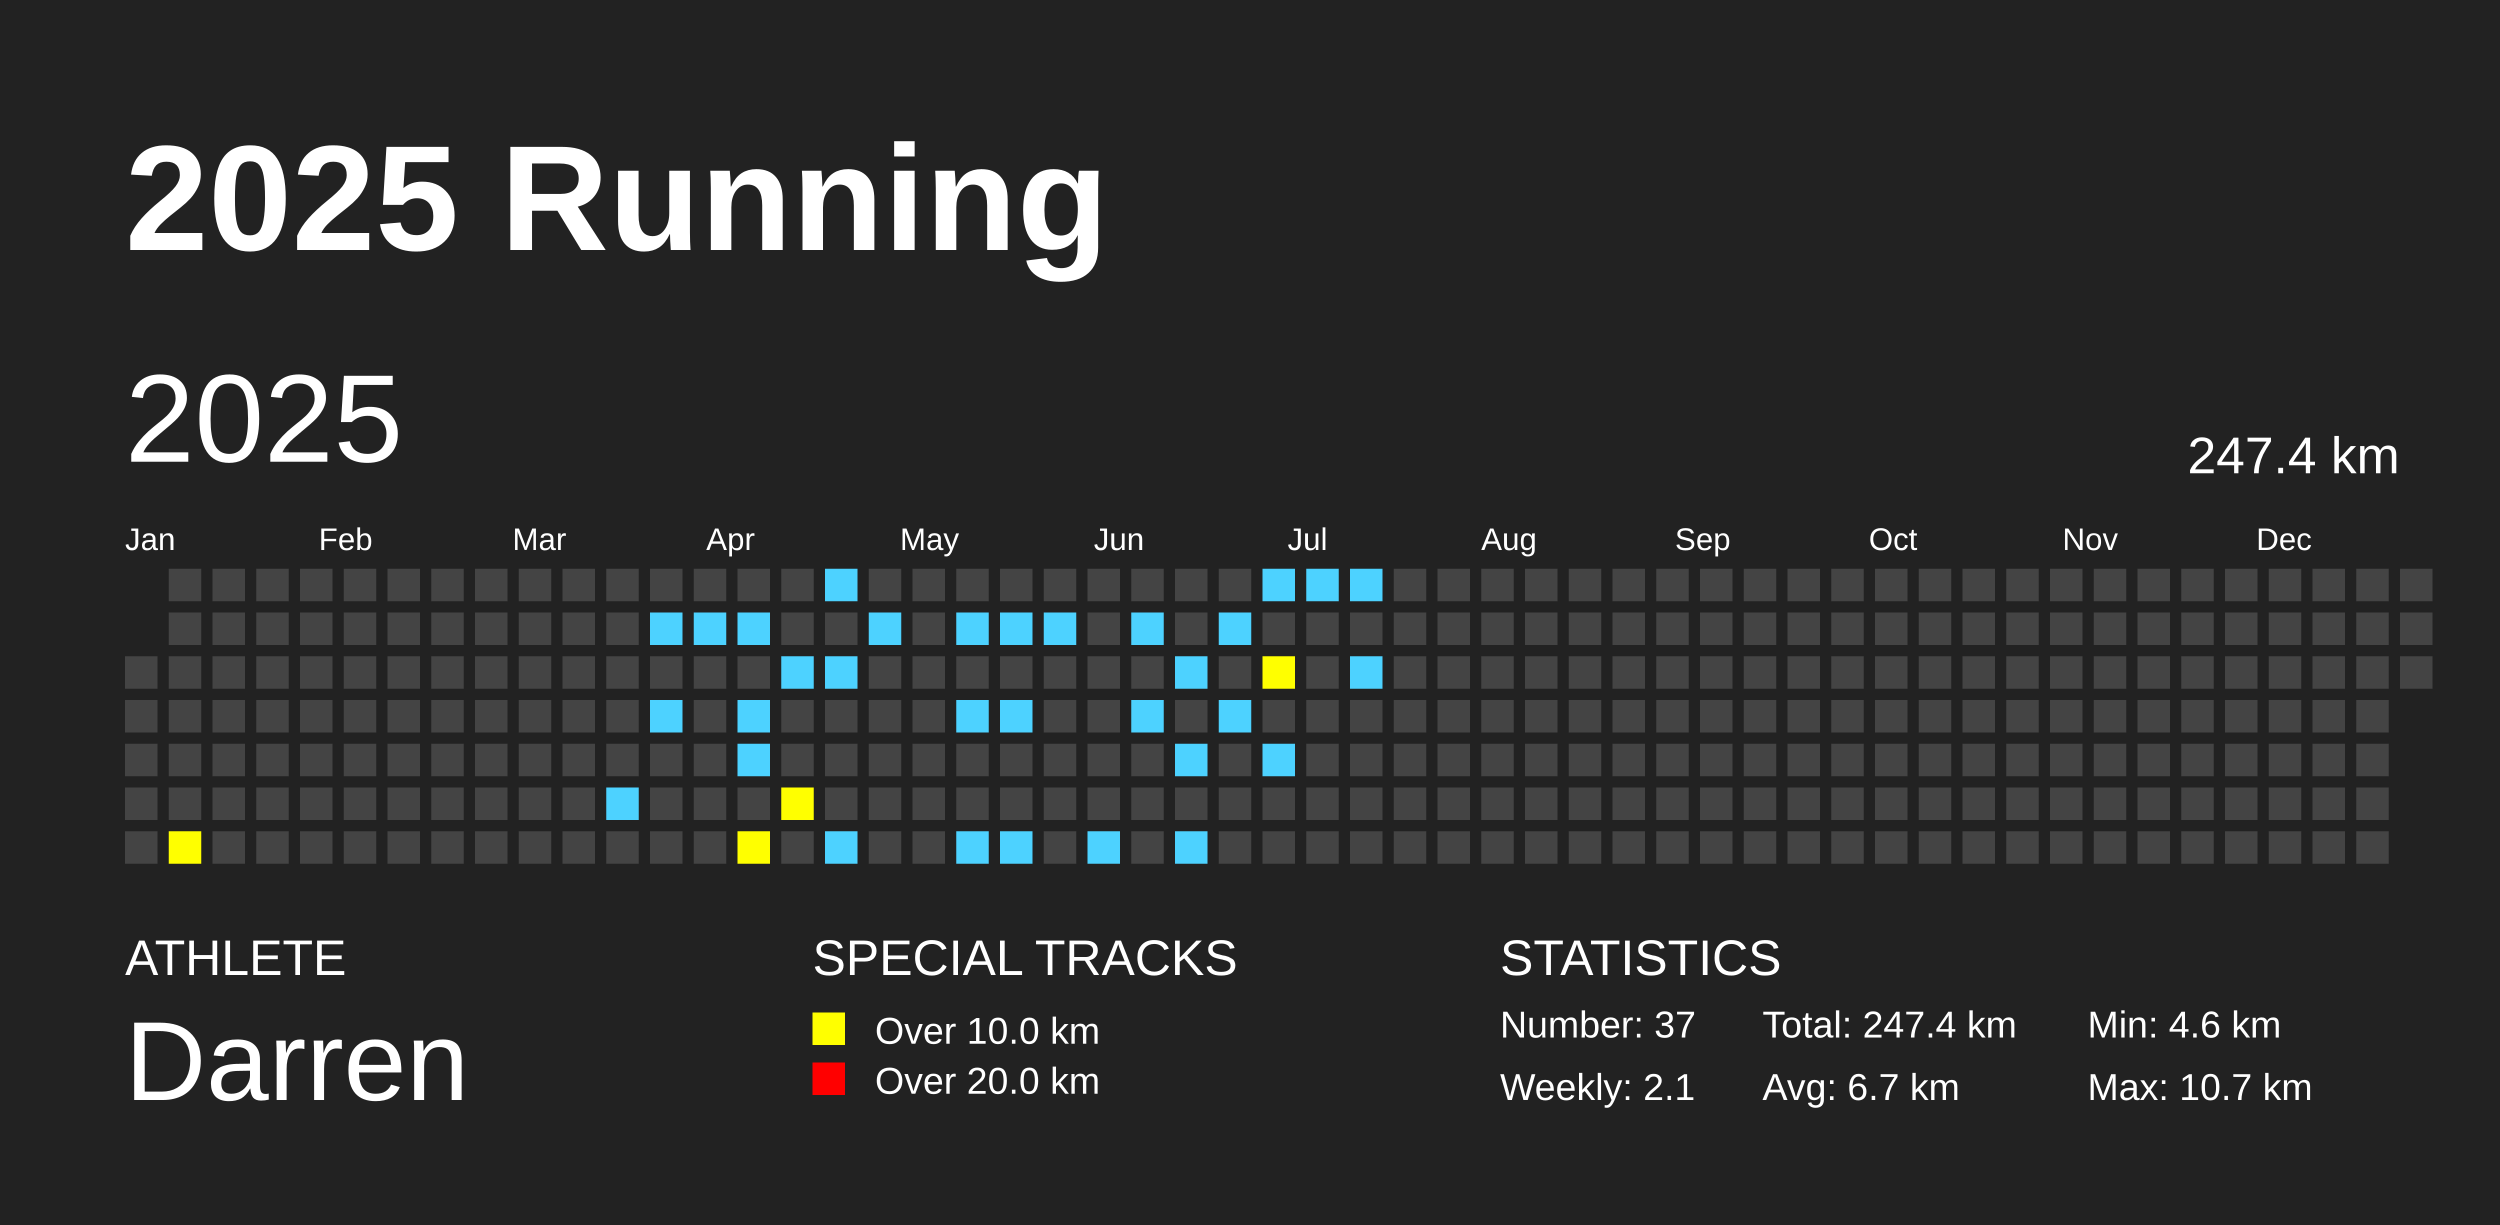
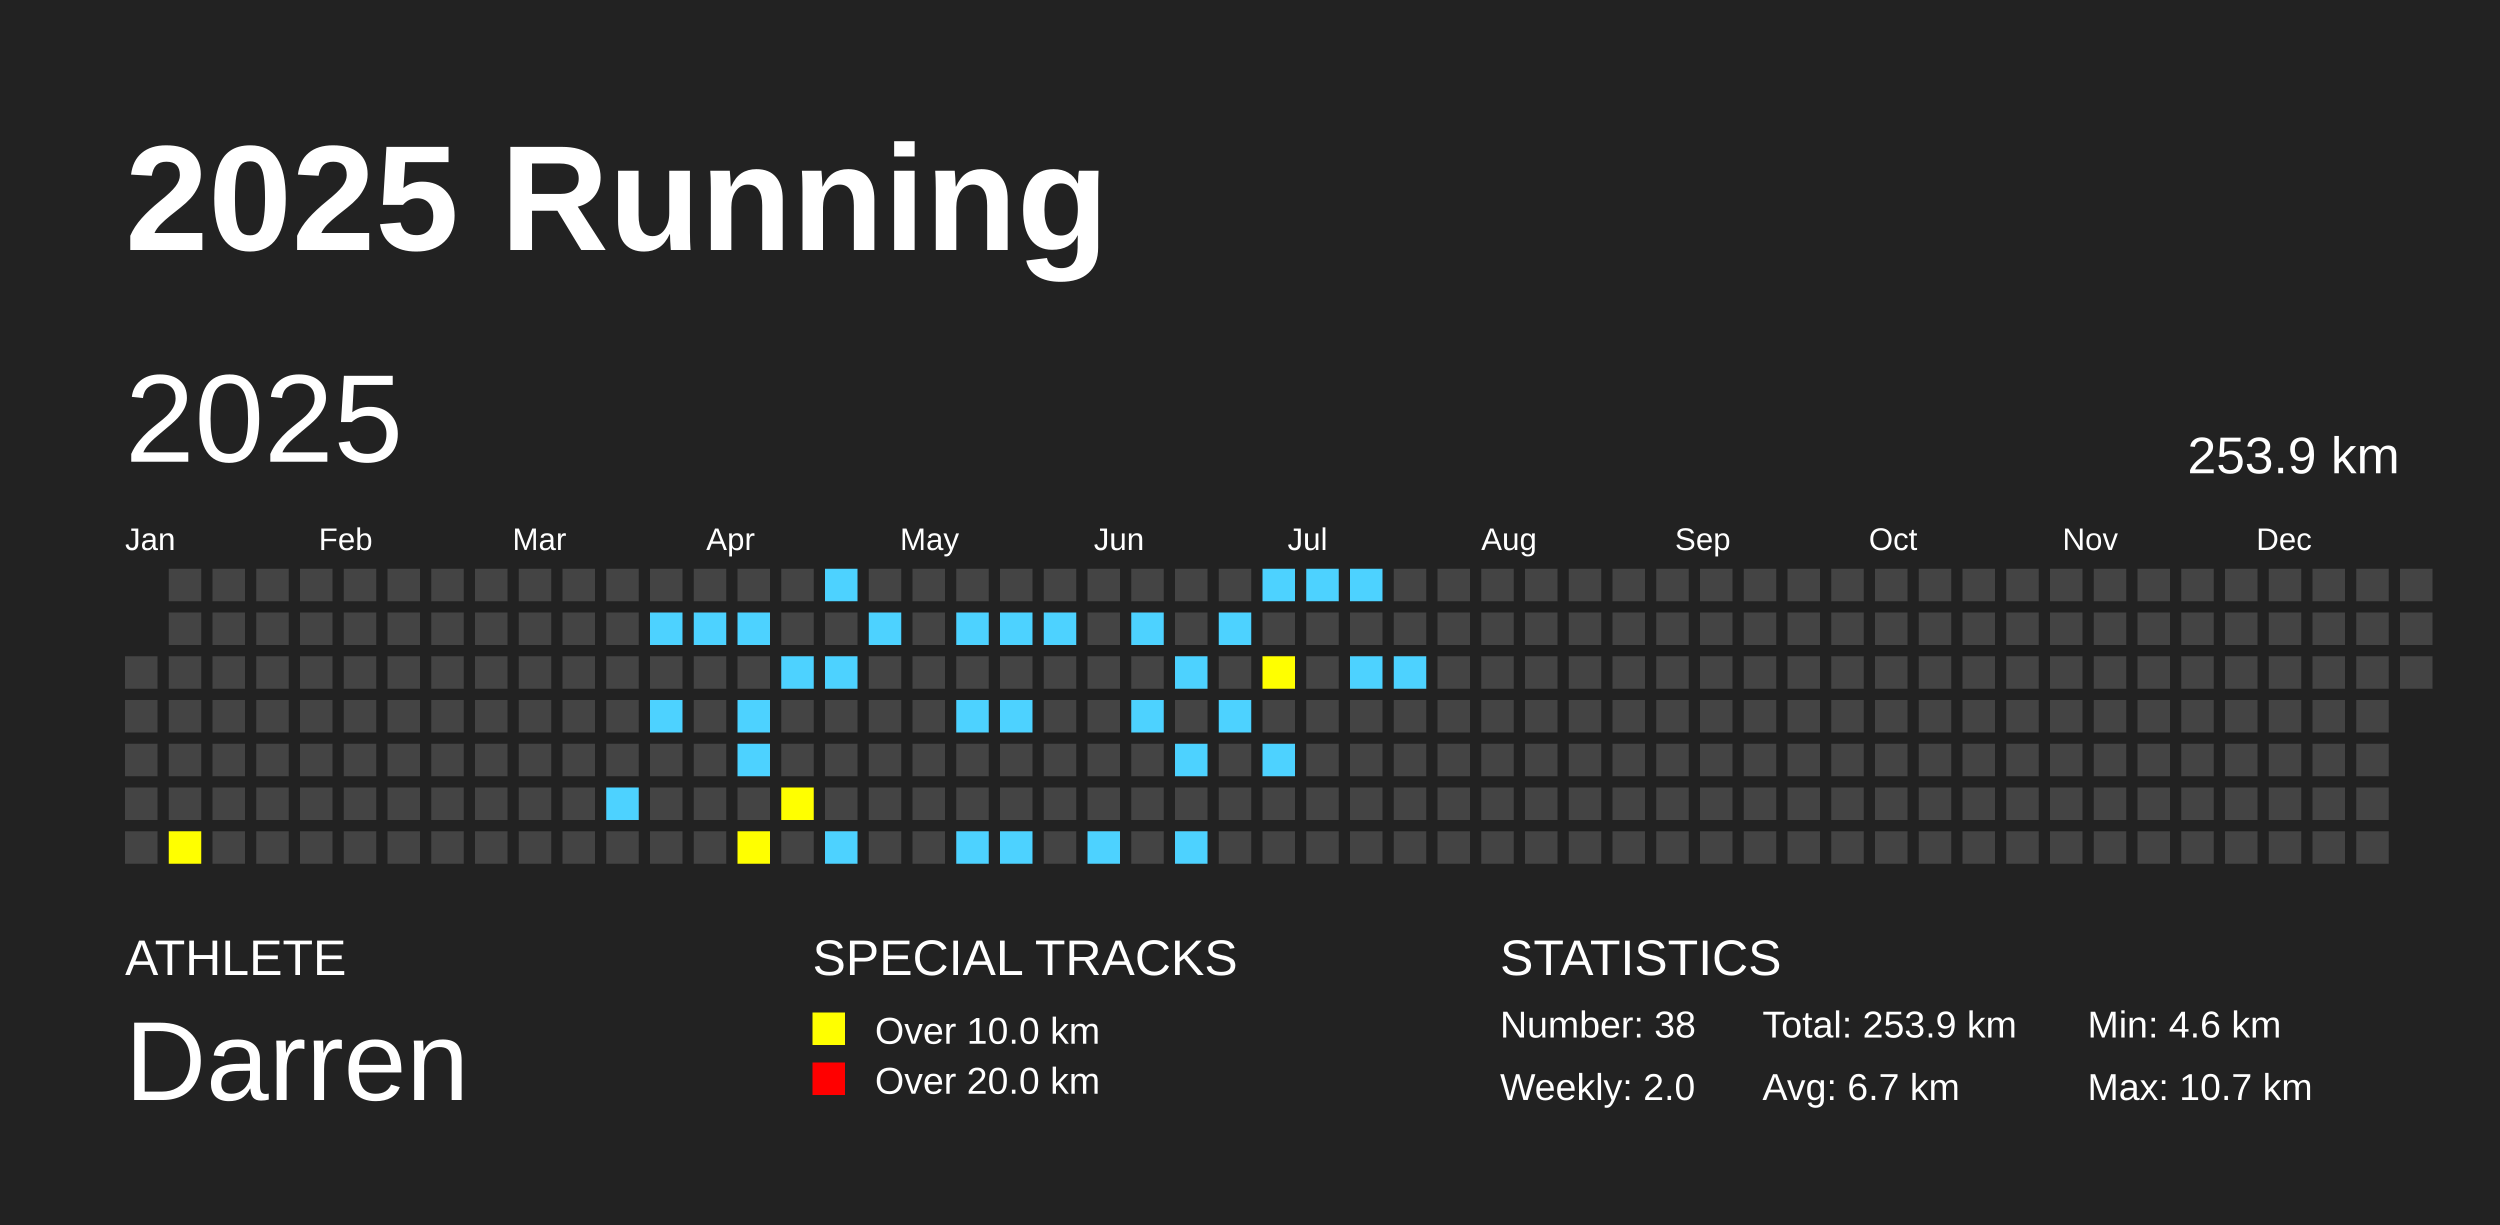
<svg xmlns="http://www.w3.org/2000/svg" baseProfile="full" height="98mm" version="1.1" viewBox="0,0,200,98" width="200mm">
  <defs />
  <rect fill="#222222" height="98" width="200" x="0" y="0" />
  <text fill="#FFFFFF" style="font-size:12px; font-family:Arial; font-weight:bold;" x="10" y="20">2025 Running</text>
  <text fill="#FFFFFF" style="font-size:4px; font-family:Arial" x="10" y="78">ATHLETE</text>
  <text fill="#FFFFFF" style="font-size:9px; font-family:Arial" x="10" y="88">Darren</text>
  <text fill="#FFFFFF" style="font-size:4px; font-family:Arial" x="65" y="78">SPECIAL TRACKS</text>
  <rect fill="yellow" height="2.6" width="2.6" x="65" y="81" />
  <text fill="#FFFFFF" style="font-size:3px; font-family:Arial" x="70" y="83.5">Over 10.0 km</text>
  <rect fill="red" height="2.6" width="2.6" x="65" y="85" />
  <text fill="#FFFFFF" style="font-size:3px; font-family:Arial" x="70" y="87.5">Over 20.0 km</text>
  <text fill="#FFFFFF" style="font-size:4px; font-family:Arial" x="120" y="78">STATISTICS</text>
-   <text fill="#FFFFFF" style="font-size:3px; font-family:Arial" x="120" y="83">Number: 37</text>
-   <text fill="#FFFFFF" style="font-size:3px; font-family:Arial" x="120" y="88">Weekly: 2.1</text>
-   <text fill="#FFFFFF" style="font-size:3px; font-family:Arial" x="141" y="83">Total: 247.4 km</text>
+   <text fill="#FFFFFF" style="font-size:3px; font-family:Arial" x="120" y="83">Number: 38</text>
+   <text fill="#FFFFFF" style="font-size:3px; font-family:Arial" x="120" y="88">Weekly: 2.0</text>
+   <text fill="#FFFFFF" style="font-size:3px; font-family:Arial" x="141" y="83">Total: 253.9 km</text>
  <text fill="#FFFFFF" style="font-size:3px; font-family:Arial" x="141" y="88">Avg: 6.7 km</text>
  <text fill="#FFFFFF" style="font-size:3px; font-family:Arial" x="167" y="83">Min: 4.6 km</text>
  <text fill="#FFFFFF" style="font-size:3px; font-family:Arial" x="167" y="88">Max: 10.7 km</text>
  <text dominant-baseline="hanging" fill="#FFFFFF" style="font-size:10.0px; font-family:Arial;" x="10" y="30">2025</text>
-   <text dominant-baseline="hanging" fill="#FFFFFF" style="font-size:4.125px; font-family:Arial;" x="175" y="35">247.4 km</text>
+   <text dominant-baseline="hanging" fill="#FFFFFF" style="font-size:4.125px; font-family:Arial;" x="175" y="35">253.9 km</text>
  <text fill="#FFFFFF" style="font-size:2.5px; font-family:Arial" x="10.0" y="44">Jan</text>
  <text fill="#FFFFFF" style="font-size:2.5px; font-family:Arial" x="25.5" y="44">Feb</text>
  <text fill="#FFFFFF" style="font-size:2.5px; font-family:Arial" x="41.0" y="44">Mar</text>
  <text fill="#FFFFFF" style="font-size:2.5px; font-family:Arial" x="56.5" y="44">Apr</text>
  <text fill="#FFFFFF" style="font-size:2.5px; font-family:Arial" x="72.0" y="44">May</text>
  <text fill="#FFFFFF" style="font-size:2.5px; font-family:Arial" x="87.5" y="44">Jun</text>
  <text fill="#FFFFFF" style="font-size:2.5px; font-family:Arial" x="103.0" y="44">Jul</text>
  <text fill="#FFFFFF" style="font-size:2.5px; font-family:Arial" x="118.5" y="44">Aug</text>
  <text fill="#FFFFFF" style="font-size:2.5px; font-family:Arial" x="134.0" y="44">Sep</text>
  <text fill="#FFFFFF" style="font-size:2.5px; font-family:Arial" x="149.5" y="44">Oct</text>
  <text fill="#FFFFFF" style="font-size:2.5px; font-family:Arial" x="165.0" y="44">Nov</text>
  <text fill="#FFFFFF" style="font-size:2.5px; font-family:Arial" x="180.5" y="44">Dec</text>
  <rect fill="#444444" height="2.6" width="2.6" x="10.0" y="52.5" />
  <rect fill="#444444" height="2.6" width="2.6" x="10.0" y="56.0" />
  <rect fill="#444444" height="2.6" width="2.6" x="10.0" y="59.5" />
  <rect fill="#444444" height="2.6" width="2.6" x="10.0" y="63.0" />
  <rect fill="#444444" height="2.6" width="2.6" x="10.0" y="66.5" />
  <rect fill="#444444" height="2.6" width="2.6" x="13.5" y="45.5" />
  <rect fill="#444444" height="2.6" width="2.6" x="13.5" y="49.0" />
  <rect fill="#444444" height="2.6" width="2.6" x="13.5" y="52.5" />
  <rect fill="#444444" height="2.6" width="2.6" x="13.5" y="56.0" />
  <rect fill="#444444" height="2.6" width="2.6" x="13.5" y="59.5" />
  <rect fill="#444444" height="2.6" width="2.6" x="13.5" y="63.0" />
  <rect fill="yellow" height="2.6" width="2.6" x="13.5" y="66.5" />
  <rect fill="#444444" height="2.6" width="2.6" x="17.0" y="45.5" />
  <rect fill="#444444" height="2.6" width="2.6" x="17.0" y="49.0" />
  <rect fill="#444444" height="2.6" width="2.6" x="17.0" y="52.5" />
  <rect fill="#444444" height="2.6" width="2.6" x="17.0" y="56.0" />
  <rect fill="#444444" height="2.6" width="2.6" x="17.0" y="59.5" />
  <rect fill="#444444" height="2.6" width="2.6" x="17.0" y="63.0" />
  <rect fill="#444444" height="2.6" width="2.6" x="17.0" y="66.5" />
  <rect fill="#444444" height="2.6" width="2.6" x="20.5" y="45.5" />
  <rect fill="#444444" height="2.6" width="2.6" x="20.5" y="49.0" />
  <rect fill="#444444" height="2.6" width="2.6" x="20.5" y="52.5" />
  <rect fill="#444444" height="2.6" width="2.6" x="20.5" y="56.0" />
  <rect fill="#444444" height="2.6" width="2.6" x="20.5" y="59.5" />
  <rect fill="#444444" height="2.6" width="2.6" x="20.5" y="63.0" />
  <rect fill="#444444" height="2.6" width="2.6" x="20.5" y="66.5" />
  <rect fill="#444444" height="2.6" width="2.6" x="24.0" y="45.5" />
  <rect fill="#444444" height="2.6" width="2.6" x="24.0" y="49.0" />
  <rect fill="#444444" height="2.6" width="2.6" x="24.0" y="52.5" />
  <rect fill="#444444" height="2.6" width="2.6" x="24.0" y="56.0" />
  <rect fill="#444444" height="2.6" width="2.6" x="24.0" y="59.5" />
  <rect fill="#444444" height="2.6" width="2.6" x="24.0" y="63.0" />
  <rect fill="#444444" height="2.6" width="2.6" x="24.0" y="66.5" />
  <rect fill="#444444" height="2.6" width="2.6" x="27.5" y="45.5" />
  <rect fill="#444444" height="2.6" width="2.6" x="27.5" y="49.0" />
  <rect fill="#444444" height="2.6" width="2.6" x="27.5" y="52.5" />
  <rect fill="#444444" height="2.6" width="2.6" x="27.5" y="56.0" />
  <rect fill="#444444" height="2.6" width="2.6" x="27.5" y="59.5" />
  <rect fill="#444444" height="2.6" width="2.6" x="27.5" y="63.0" />
  <rect fill="#444444" height="2.6" width="2.6" x="27.5" y="66.5" />
  <rect fill="#444444" height="2.6" width="2.6" x="31.0" y="45.5" />
  <rect fill="#444444" height="2.6" width="2.6" x="31.0" y="49.0" />
  <rect fill="#444444" height="2.6" width="2.6" x="31.0" y="52.5" />
  <rect fill="#444444" height="2.6" width="2.6" x="31.0" y="56.0" />
  <rect fill="#444444" height="2.6" width="2.6" x="31.0" y="59.5" />
  <rect fill="#444444" height="2.6" width="2.6" x="31.0" y="63.0" />
  <rect fill="#444444" height="2.6" width="2.6" x="31.0" y="66.5" />
  <rect fill="#444444" height="2.6" width="2.6" x="34.5" y="45.5" />
  <rect fill="#444444" height="2.6" width="2.6" x="34.5" y="49.0" />
  <rect fill="#444444" height="2.6" width="2.6" x="34.5" y="52.5" />
  <rect fill="#444444" height="2.6" width="2.6" x="34.5" y="56.0" />
  <rect fill="#444444" height="2.6" width="2.6" x="34.5" y="59.5" />
  <rect fill="#444444" height="2.6" width="2.6" x="34.5" y="63.0" />
  <rect fill="#444444" height="2.6" width="2.6" x="34.5" y="66.5" />
  <rect fill="#444444" height="2.6" width="2.6" x="38.0" y="45.5" />
  <rect fill="#444444" height="2.6" width="2.6" x="38.0" y="49.0" />
  <rect fill="#444444" height="2.6" width="2.6" x="38.0" y="52.5" />
  <rect fill="#444444" height="2.6" width="2.6" x="38.0" y="56.0" />
  <rect fill="#444444" height="2.6" width="2.6" x="38.0" y="59.5" />
  <rect fill="#444444" height="2.6" width="2.6" x="38.0" y="63.0" />
  <rect fill="#444444" height="2.6" width="2.6" x="38.0" y="66.5" />
  <rect fill="#444444" height="2.6" width="2.6" x="41.5" y="45.5" />
  <rect fill="#444444" height="2.6" width="2.6" x="41.5" y="49.0" />
  <rect fill="#444444" height="2.6" width="2.6" x="41.5" y="52.5" />
  <rect fill="#444444" height="2.6" width="2.6" x="41.5" y="56.0" />
  <rect fill="#444444" height="2.6" width="2.6" x="41.5" y="59.5" />
  <rect fill="#444444" height="2.6" width="2.6" x="41.5" y="63.0" />
  <rect fill="#444444" height="2.6" width="2.6" x="41.5" y="66.5" />
  <rect fill="#444444" height="2.6" width="2.6" x="45.0" y="45.5" />
  <rect fill="#444444" height="2.6" width="2.6" x="45.0" y="49.0" />
  <rect fill="#444444" height="2.6" width="2.6" x="45.0" y="52.5" />
  <rect fill="#444444" height="2.6" width="2.6" x="45.0" y="56.0" />
  <rect fill="#444444" height="2.6" width="2.6" x="45.0" y="59.5" />
  <rect fill="#444444" height="2.6" width="2.6" x="45.0" y="63.0" />
  <rect fill="#444444" height="2.6" width="2.6" x="45.0" y="66.5" />
  <rect fill="#444444" height="2.6" width="2.6" x="48.5" y="45.5" />
  <rect fill="#444444" height="2.6" width="2.6" x="48.5" y="49.0" />
  <rect fill="#444444" height="2.6" width="2.6" x="48.5" y="52.5" />
  <rect fill="#444444" height="2.6" width="2.6" x="48.5" y="56.0" />
  <rect fill="#444444" height="2.6" width="2.6" x="48.5" y="59.5" />
  <rect fill="#4DD2FF" height="2.6" width="2.6" x="48.5" y="63.0" />
  <rect fill="#444444" height="2.6" width="2.6" x="48.5" y="66.5" />
  <rect fill="#444444" height="2.6" width="2.6" x="52.0" y="45.5" />
  <rect fill="#4DD2FF" height="2.6" width="2.6" x="52.0" y="49.0" />
  <rect fill="#444444" height="2.6" width="2.6" x="52.0" y="52.5" />
  <rect fill="#4DD2FF" height="2.6" width="2.6" x="52.0" y="56.0" />
  <rect fill="#444444" height="2.6" width="2.6" x="52.0" y="59.5" />
  <rect fill="#444444" height="2.6" width="2.6" x="52.0" y="63.0" />
  <rect fill="#444444" height="2.6" width="2.6" x="52.0" y="66.5" />
  <rect fill="#444444" height="2.6" width="2.6" x="55.5" y="45.5" />
  <rect fill="#4DD2FF" height="2.6" width="2.6" x="55.5" y="49.0" />
  <rect fill="#444444" height="2.6" width="2.6" x="55.5" y="52.5" />
  <rect fill="#444444" height="2.6" width="2.6" x="55.5" y="56.0" />
  <rect fill="#444444" height="2.6" width="2.6" x="55.5" y="59.5" />
  <rect fill="#444444" height="2.6" width="2.6" x="55.5" y="63.0" />
  <rect fill="#444444" height="2.6" width="2.6" x="55.5" y="66.5" />
  <rect fill="#444444" height="2.6" width="2.6" x="59.0" y="45.5" />
  <rect fill="#4DD2FF" height="2.6" width="2.6" x="59.0" y="49.0" />
  <rect fill="#444444" height="2.6" width="2.6" x="59.0" y="52.5" />
  <rect fill="#4DD2FF" height="2.6" width="2.6" x="59.0" y="56.0" />
  <rect fill="#4DD2FF" height="2.6" width="2.6" x="59.0" y="59.5" />
  <rect fill="#444444" height="2.6" width="2.6" x="59.0" y="63.0" />
  <rect fill="yellow" height="2.6" width="2.6" x="59.0" y="66.5" />
  <rect fill="#444444" height="2.6" width="2.6" x="62.5" y="45.5" />
  <rect fill="#444444" height="2.6" width="2.6" x="62.5" y="49.0" />
  <rect fill="#4DD2FF" height="2.6" width="2.6" x="62.5" y="52.5" />
  <rect fill="#444444" height="2.6" width="2.6" x="62.5" y="56.0" />
  <rect fill="#444444" height="2.6" width="2.6" x="62.5" y="59.5" />
  <rect fill="yellow" height="2.6" width="2.6" x="62.5" y="63.0" />
  <rect fill="#444444" height="2.6" width="2.6" x="62.5" y="66.5" />
  <rect fill="#4DD2FF" height="2.6" width="2.6" x="66.0" y="45.5" />
  <rect fill="#444444" height="2.6" width="2.6" x="66.0" y="49.0" />
  <rect fill="#4DD2FF" height="2.6" width="2.6" x="66.0" y="52.5" />
  <rect fill="#444444" height="2.6" width="2.6" x="66.0" y="56.0" />
  <rect fill="#444444" height="2.6" width="2.6" x="66.0" y="59.5" />
  <rect fill="#444444" height="2.6" width="2.6" x="66.0" y="63.0" />
  <rect fill="#4DD2FF" height="2.6" width="2.6" x="66.0" y="66.5" />
  <rect fill="#444444" height="2.6" width="2.6" x="69.5" y="45.5" />
  <rect fill="#4DD2FF" height="2.6" width="2.6" x="69.5" y="49.0" />
  <rect fill="#444444" height="2.6" width="2.6" x="69.5" y="52.5" />
  <rect fill="#444444" height="2.6" width="2.6" x="69.5" y="56.0" />
  <rect fill="#444444" height="2.6" width="2.6" x="69.5" y="59.5" />
  <rect fill="#444444" height="2.6" width="2.6" x="69.5" y="63.0" />
  <rect fill="#444444" height="2.6" width="2.6" x="69.5" y="66.5" />
  <rect fill="#444444" height="2.6" width="2.6" x="73.0" y="45.5" />
  <rect fill="#444444" height="2.6" width="2.6" x="73.0" y="49.0" />
  <rect fill="#444444" height="2.6" width="2.6" x="73.0" y="52.5" />
  <rect fill="#444444" height="2.6" width="2.6" x="73.0" y="56.0" />
  <rect fill="#444444" height="2.6" width="2.6" x="73.0" y="59.5" />
  <rect fill="#444444" height="2.6" width="2.6" x="73.0" y="63.0" />
  <rect fill="#444444" height="2.6" width="2.6" x="73.0" y="66.5" />
  <rect fill="#444444" height="2.6" width="2.6" x="76.5" y="45.5" />
  <rect fill="#4DD2FF" height="2.6" width="2.6" x="76.5" y="49.0" />
  <rect fill="#444444" height="2.6" width="2.6" x="76.5" y="52.5" />
  <rect fill="#4DD2FF" height="2.6" width="2.6" x="76.5" y="56.0" />
  <rect fill="#444444" height="2.6" width="2.6" x="76.5" y="59.5" />
  <rect fill="#444444" height="2.6" width="2.6" x="76.5" y="63.0" />
  <rect fill="#4DD2FF" height="2.6" width="2.6" x="76.5" y="66.5" />
  <rect fill="#444444" height="2.6" width="2.6" x="80.0" y="45.5" />
  <rect fill="#4DD2FF" height="2.6" width="2.6" x="80.0" y="49.0" />
  <rect fill="#444444" height="2.6" width="2.6" x="80.0" y="52.5" />
  <rect fill="#4DD2FF" height="2.6" width="2.6" x="80.0" y="56.0" />
  <rect fill="#444444" height="2.6" width="2.6" x="80.0" y="59.5" />
  <rect fill="#444444" height="2.6" width="2.6" x="80.0" y="63.0" />
  <rect fill="#4DD2FF" height="2.6" width="2.6" x="80.0" y="66.5" />
  <rect fill="#444444" height="2.6" width="2.6" x="83.5" y="45.5" />
  <rect fill="#4DD2FF" height="2.6" width="2.6" x="83.5" y="49.0" />
  <rect fill="#444444" height="2.6" width="2.6" x="83.5" y="52.5" />
  <rect fill="#444444" height="2.6" width="2.6" x="83.5" y="56.0" />
  <rect fill="#444444" height="2.6" width="2.6" x="83.5" y="59.5" />
  <rect fill="#444444" height="2.6" width="2.6" x="83.5" y="63.0" />
  <rect fill="#444444" height="2.6" width="2.6" x="83.5" y="66.5" />
  <rect fill="#444444" height="2.6" width="2.6" x="87.0" y="45.5" />
  <rect fill="#444444" height="2.6" width="2.6" x="87.0" y="49.0" />
  <rect fill="#444444" height="2.6" width="2.6" x="87.0" y="52.5" />
  <rect fill="#444444" height="2.6" width="2.6" x="87.0" y="56.0" />
  <rect fill="#444444" height="2.6" width="2.6" x="87.0" y="59.5" />
  <rect fill="#444444" height="2.6" width="2.6" x="87.0" y="63.0" />
  <rect fill="#4DD2FF" height="2.6" width="2.6" x="87.0" y="66.5" />
  <rect fill="#444444" height="2.6" width="2.6" x="90.5" y="45.5" />
  <rect fill="#4DD2FF" height="2.6" width="2.6" x="90.5" y="49.0" />
  <rect fill="#444444" height="2.6" width="2.6" x="90.5" y="52.5" />
  <rect fill="#4DD2FF" height="2.6" width="2.6" x="90.5" y="56.0" />
  <rect fill="#444444" height="2.6" width="2.6" x="90.5" y="59.5" />
  <rect fill="#444444" height="2.6" width="2.6" x="90.5" y="63.0" />
  <rect fill="#444444" height="2.6" width="2.6" x="90.5" y="66.5" />
  <rect fill="#444444" height="2.6" width="2.6" x="94.0" y="45.5" />
  <rect fill="#444444" height="2.6" width="2.6" x="94.0" y="49.0" />
  <rect fill="#4DD2FF" height="2.6" width="2.6" x="94.0" y="52.5" />
  <rect fill="#444444" height="2.6" width="2.6" x="94.0" y="56.0" />
  <rect fill="#4DD2FF" height="2.6" width="2.6" x="94.0" y="59.5" />
  <rect fill="#444444" height="2.6" width="2.6" x="94.0" y="63.0" />
  <rect fill="#4DD2FF" height="2.6" width="2.6" x="94.0" y="66.5" />
  <rect fill="#444444" height="2.6" width="2.6" x="97.5" y="45.5" />
  <rect fill="#4DD2FF" height="2.6" width="2.6" x="97.5" y="49.0" />
  <rect fill="#444444" height="2.6" width="2.6" x="97.5" y="52.5" />
  <rect fill="#4DD2FF" height="2.6" width="2.6" x="97.5" y="56.0" />
  <rect fill="#444444" height="2.6" width="2.6" x="97.5" y="59.5" />
  <rect fill="#444444" height="2.6" width="2.6" x="97.5" y="63.0" />
  <rect fill="#444444" height="2.6" width="2.6" x="97.5" y="66.5" />
  <rect fill="#4DD2FF" height="2.6" width="2.6" x="101.0" y="45.5" />
  <rect fill="#444444" height="2.6" width="2.6" x="101.0" y="49.0" />
  <rect fill="yellow" height="2.6" width="2.6" x="101.0" y="52.5" />
  <rect fill="#444444" height="2.6" width="2.6" x="101.0" y="56.0" />
  <rect fill="#4DD2FF" height="2.6" width="2.6" x="101.0" y="59.5" />
  <rect fill="#444444" height="2.6" width="2.6" x="101.0" y="63.0" />
  <rect fill="#444444" height="2.6" width="2.6" x="101.0" y="66.5" />
  <rect fill="#4DD2FF" height="2.6" width="2.6" x="104.5" y="45.5" />
  <rect fill="#444444" height="2.6" width="2.6" x="104.5" y="49.0" />
  <rect fill="#444444" height="2.6" width="2.6" x="104.5" y="52.5" />
  <rect fill="#444444" height="2.6" width="2.6" x="104.5" y="56.0" />
  <rect fill="#444444" height="2.6" width="2.6" x="104.5" y="59.5" />
  <rect fill="#444444" height="2.6" width="2.6" x="104.5" y="63.0" />
  <rect fill="#444444" height="2.6" width="2.6" x="104.5" y="66.5" />
  <rect fill="#4DD2FF" height="2.6" width="2.6" x="108.0" y="45.5" />
  <rect fill="#444444" height="2.6" width="2.6" x="108.0" y="49.0" />
  <rect fill="#4DD2FF" height="2.6" width="2.6" x="108.0" y="52.5" />
  <rect fill="#444444" height="2.6" width="2.6" x="108.0" y="56.0" />
  <rect fill="#444444" height="2.6" width="2.6" x="108.0" y="59.5" />
  <rect fill="#444444" height="2.6" width="2.6" x="108.0" y="63.0" />
  <rect fill="#444444" height="2.6" width="2.6" x="108.0" y="66.5" />
  <rect fill="#444444" height="2.6" width="2.6" x="111.5" y="45.5" />
  <rect fill="#444444" height="2.6" width="2.6" x="111.5" y="49.0" />
-   <rect fill="#444444" height="2.6" width="2.6" x="111.5" y="52.5" />
+   <rect fill="#4DD2FF" height="2.6" width="2.6" x="111.5" y="52.5" />
  <rect fill="#444444" height="2.6" width="2.6" x="111.5" y="56.0" />
  <rect fill="#444444" height="2.6" width="2.6" x="111.5" y="59.5" />
  <rect fill="#444444" height="2.6" width="2.6" x="111.5" y="63.0" />
  <rect fill="#444444" height="2.6" width="2.6" x="111.5" y="66.5" />
  <rect fill="#444444" height="2.6" width="2.6" x="115.0" y="45.5" />
  <rect fill="#444444" height="2.6" width="2.6" x="115.0" y="49.0" />
  <rect fill="#444444" height="2.6" width="2.6" x="115.0" y="52.5" />
  <rect fill="#444444" height="2.6" width="2.6" x="115.0" y="56.0" />
  <rect fill="#444444" height="2.6" width="2.6" x="115.0" y="59.5" />
  <rect fill="#444444" height="2.6" width="2.6" x="115.0" y="63.0" />
  <rect fill="#444444" height="2.6" width="2.6" x="115.0" y="66.5" />
  <rect fill="#444444" height="2.6" width="2.6" x="118.5" y="45.5" />
  <rect fill="#444444" height="2.6" width="2.6" x="118.5" y="49.0" />
  <rect fill="#444444" height="2.6" width="2.6" x="118.5" y="52.5" />
  <rect fill="#444444" height="2.6" width="2.6" x="118.5" y="56.0" />
  <rect fill="#444444" height="2.6" width="2.6" x="118.5" y="59.5" />
  <rect fill="#444444" height="2.6" width="2.6" x="118.5" y="63.0" />
  <rect fill="#444444" height="2.6" width="2.6" x="118.5" y="66.5" />
  <rect fill="#444444" height="2.6" width="2.6" x="122.0" y="45.5" />
  <rect fill="#444444" height="2.6" width="2.6" x="122.0" y="49.0" />
  <rect fill="#444444" height="2.6" width="2.6" x="122.0" y="52.5" />
  <rect fill="#444444" height="2.6" width="2.6" x="122.0" y="56.0" />
  <rect fill="#444444" height="2.6" width="2.6" x="122.0" y="59.5" />
  <rect fill="#444444" height="2.6" width="2.6" x="122.0" y="63.0" />
  <rect fill="#444444" height="2.6" width="2.6" x="122.0" y="66.5" />
  <rect fill="#444444" height="2.6" width="2.6" x="125.5" y="45.5" />
  <rect fill="#444444" height="2.6" width="2.6" x="125.5" y="49.0" />
  <rect fill="#444444" height="2.6" width="2.6" x="125.5" y="52.5" />
  <rect fill="#444444" height="2.6" width="2.6" x="125.5" y="56.0" />
  <rect fill="#444444" height="2.6" width="2.6" x="125.5" y="59.5" />
  <rect fill="#444444" height="2.6" width="2.6" x="125.5" y="63.0" />
  <rect fill="#444444" height="2.6" width="2.6" x="125.5" y="66.5" />
  <rect fill="#444444" height="2.6" width="2.6" x="129.0" y="45.5" />
  <rect fill="#444444" height="2.6" width="2.6" x="129.0" y="49.0" />
  <rect fill="#444444" height="2.6" width="2.6" x="129.0" y="52.5" />
  <rect fill="#444444" height="2.6" width="2.6" x="129.0" y="56.0" />
  <rect fill="#444444" height="2.6" width="2.6" x="129.0" y="59.5" />
  <rect fill="#444444" height="2.6" width="2.6" x="129.0" y="63.0" />
  <rect fill="#444444" height="2.6" width="2.6" x="129.0" y="66.5" />
  <rect fill="#444444" height="2.6" width="2.6" x="132.5" y="45.5" />
  <rect fill="#444444" height="2.6" width="2.6" x="132.5" y="49.0" />
  <rect fill="#444444" height="2.6" width="2.6" x="132.5" y="52.5" />
  <rect fill="#444444" height="2.6" width="2.6" x="132.5" y="56.0" />
  <rect fill="#444444" height="2.6" width="2.6" x="132.5" y="59.5" />
  <rect fill="#444444" height="2.6" width="2.6" x="132.5" y="63.0" />
  <rect fill="#444444" height="2.6" width="2.6" x="132.5" y="66.5" />
  <rect fill="#444444" height="2.6" width="2.6" x="136.0" y="45.5" />
  <rect fill="#444444" height="2.6" width="2.6" x="136.0" y="49.0" />
  <rect fill="#444444" height="2.6" width="2.6" x="136.0" y="52.5" />
  <rect fill="#444444" height="2.6" width="2.6" x="136.0" y="56.0" />
  <rect fill="#444444" height="2.6" width="2.6" x="136.0" y="59.5" />
  <rect fill="#444444" height="2.6" width="2.6" x="136.0" y="63.0" />
  <rect fill="#444444" height="2.6" width="2.6" x="136.0" y="66.5" />
  <rect fill="#444444" height="2.6" width="2.6" x="139.5" y="45.5" />
  <rect fill="#444444" height="2.6" width="2.6" x="139.5" y="49.0" />
  <rect fill="#444444" height="2.6" width="2.6" x="139.5" y="52.5" />
  <rect fill="#444444" height="2.6" width="2.6" x="139.5" y="56.0" />
  <rect fill="#444444" height="2.6" width="2.6" x="139.5" y="59.5" />
  <rect fill="#444444" height="2.6" width="2.6" x="139.5" y="63.0" />
  <rect fill="#444444" height="2.6" width="2.6" x="139.5" y="66.5" />
  <rect fill="#444444" height="2.6" width="2.6" x="143.0" y="45.5" />
  <rect fill="#444444" height="2.6" width="2.6" x="143.0" y="49.0" />
  <rect fill="#444444" height="2.6" width="2.6" x="143.0" y="52.5" />
  <rect fill="#444444" height="2.6" width="2.6" x="143.0" y="56.0" />
  <rect fill="#444444" height="2.6" width="2.6" x="143.0" y="59.5" />
  <rect fill="#444444" height="2.6" width="2.6" x="143.0" y="63.0" />
  <rect fill="#444444" height="2.6" width="2.6" x="143.0" y="66.5" />
  <rect fill="#444444" height="2.6" width="2.6" x="146.5" y="45.5" />
  <rect fill="#444444" height="2.6" width="2.6" x="146.5" y="49.0" />
  <rect fill="#444444" height="2.6" width="2.6" x="146.5" y="52.5" />
  <rect fill="#444444" height="2.6" width="2.6" x="146.5" y="56.0" />
  <rect fill="#444444" height="2.6" width="2.6" x="146.5" y="59.5" />
  <rect fill="#444444" height="2.6" width="2.6" x="146.5" y="63.0" />
  <rect fill="#444444" height="2.6" width="2.6" x="146.5" y="66.5" />
  <rect fill="#444444" height="2.6" width="2.6" x="150.0" y="45.5" />
  <rect fill="#444444" height="2.6" width="2.6" x="150.0" y="49.0" />
  <rect fill="#444444" height="2.6" width="2.6" x="150.0" y="52.5" />
  <rect fill="#444444" height="2.6" width="2.6" x="150.0" y="56.0" />
  <rect fill="#444444" height="2.6" width="2.6" x="150.0" y="59.5" />
  <rect fill="#444444" height="2.6" width="2.6" x="150.0" y="63.0" />
  <rect fill="#444444" height="2.6" width="2.6" x="150.0" y="66.5" />
  <rect fill="#444444" height="2.6" width="2.6" x="153.5" y="45.5" />
  <rect fill="#444444" height="2.6" width="2.6" x="153.5" y="49.0" />
  <rect fill="#444444" height="2.6" width="2.6" x="153.5" y="52.5" />
  <rect fill="#444444" height="2.6" width="2.6" x="153.5" y="56.0" />
  <rect fill="#444444" height="2.6" width="2.6" x="153.5" y="59.5" />
  <rect fill="#444444" height="2.6" width="2.6" x="153.5" y="63.0" />
  <rect fill="#444444" height="2.6" width="2.6" x="153.5" y="66.5" />
  <rect fill="#444444" height="2.6" width="2.6" x="157.0" y="45.5" />
  <rect fill="#444444" height="2.6" width="2.6" x="157.0" y="49.0" />
  <rect fill="#444444" height="2.6" width="2.6" x="157.0" y="52.5" />
  <rect fill="#444444" height="2.6" width="2.6" x="157.0" y="56.0" />
  <rect fill="#444444" height="2.6" width="2.6" x="157.0" y="59.5" />
  <rect fill="#444444" height="2.6" width="2.6" x="157.0" y="63.0" />
  <rect fill="#444444" height="2.6" width="2.6" x="157.0" y="66.5" />
  <rect fill="#444444" height="2.6" width="2.6" x="160.5" y="45.5" />
  <rect fill="#444444" height="2.6" width="2.6" x="160.5" y="49.0" />
  <rect fill="#444444" height="2.6" width="2.6" x="160.5" y="52.5" />
  <rect fill="#444444" height="2.6" width="2.6" x="160.5" y="56.0" />
  <rect fill="#444444" height="2.6" width="2.6" x="160.5" y="59.5" />
  <rect fill="#444444" height="2.6" width="2.6" x="160.5" y="63.0" />
  <rect fill="#444444" height="2.6" width="2.6" x="160.5" y="66.5" />
  <rect fill="#444444" height="2.6" width="2.6" x="164.0" y="45.5" />
  <rect fill="#444444" height="2.6" width="2.6" x="164.0" y="49.0" />
  <rect fill="#444444" height="2.6" width="2.6" x="164.0" y="52.5" />
  <rect fill="#444444" height="2.6" width="2.6" x="164.0" y="56.0" />
  <rect fill="#444444" height="2.6" width="2.6" x="164.0" y="59.5" />
  <rect fill="#444444" height="2.6" width="2.6" x="164.0" y="63.0" />
  <rect fill="#444444" height="2.6" width="2.6" x="164.0" y="66.5" />
  <rect fill="#444444" height="2.6" width="2.6" x="167.5" y="45.5" />
  <rect fill="#444444" height="2.6" width="2.6" x="167.5" y="49.0" />
  <rect fill="#444444" height="2.6" width="2.6" x="167.5" y="52.5" />
  <rect fill="#444444" height="2.6" width="2.6" x="167.5" y="56.0" />
  <rect fill="#444444" height="2.6" width="2.6" x="167.5" y="59.5" />
  <rect fill="#444444" height="2.6" width="2.6" x="167.5" y="63.0" />
  <rect fill="#444444" height="2.6" width="2.6" x="167.5" y="66.5" />
  <rect fill="#444444" height="2.6" width="2.6" x="171.0" y="45.5" />
  <rect fill="#444444" height="2.6" width="2.6" x="171.0" y="49.0" />
  <rect fill="#444444" height="2.6" width="2.6" x="171.0" y="52.5" />
  <rect fill="#444444" height="2.6" width="2.6" x="171.0" y="56.0" />
  <rect fill="#444444" height="2.6" width="2.6" x="171.0" y="59.5" />
  <rect fill="#444444" height="2.6" width="2.6" x="171.0" y="63.0" />
  <rect fill="#444444" height="2.6" width="2.6" x="171.0" y="66.5" />
  <rect fill="#444444" height="2.6" width="2.6" x="174.5" y="45.5" />
  <rect fill="#444444" height="2.6" width="2.6" x="174.5" y="49.0" />
  <rect fill="#444444" height="2.6" width="2.6" x="174.5" y="52.5" />
  <rect fill="#444444" height="2.6" width="2.6" x="174.5" y="56.0" />
  <rect fill="#444444" height="2.6" width="2.6" x="174.5" y="59.5" />
  <rect fill="#444444" height="2.6" width="2.6" x="174.5" y="63.0" />
  <rect fill="#444444" height="2.6" width="2.6" x="174.5" y="66.5" />
  <rect fill="#444444" height="2.6" width="2.6" x="178.0" y="45.5" />
  <rect fill="#444444" height="2.6" width="2.6" x="178.0" y="49.0" />
  <rect fill="#444444" height="2.6" width="2.6" x="178.0" y="52.5" />
  <rect fill="#444444" height="2.6" width="2.6" x="178.0" y="56.0" />
  <rect fill="#444444" height="2.6" width="2.6" x="178.0" y="59.5" />
  <rect fill="#444444" height="2.6" width="2.6" x="178.0" y="63.0" />
  <rect fill="#444444" height="2.6" width="2.6" x="178.0" y="66.5" />
  <rect fill="#444444" height="2.6" width="2.6" x="181.5" y="45.5" />
  <rect fill="#444444" height="2.6" width="2.6" x="181.5" y="49.0" />
  <rect fill="#444444" height="2.6" width="2.6" x="181.5" y="52.5" />
  <rect fill="#444444" height="2.6" width="2.6" x="181.5" y="56.0" />
  <rect fill="#444444" height="2.6" width="2.6" x="181.5" y="59.5" />
  <rect fill="#444444" height="2.6" width="2.6" x="181.5" y="63.0" />
  <rect fill="#444444" height="2.6" width="2.6" x="181.5" y="66.5" />
  <rect fill="#444444" height="2.6" width="2.6" x="185.0" y="45.5" />
  <rect fill="#444444" height="2.6" width="2.6" x="185.0" y="49.0" />
  <rect fill="#444444" height="2.6" width="2.6" x="185.0" y="52.5" />
  <rect fill="#444444" height="2.6" width="2.6" x="185.0" y="56.0" />
  <rect fill="#444444" height="2.6" width="2.6" x="185.0" y="59.5" />
  <rect fill="#444444" height="2.6" width="2.6" x="185.0" y="63.0" />
  <rect fill="#444444" height="2.6" width="2.6" x="185.0" y="66.5" />
  <rect fill="#444444" height="2.6" width="2.6" x="188.5" y="45.5" />
  <rect fill="#444444" height="2.6" width="2.6" x="188.5" y="49.0" />
  <rect fill="#444444" height="2.6" width="2.6" x="188.5" y="52.5" />
  <rect fill="#444444" height="2.6" width="2.6" x="188.5" y="56.0" />
  <rect fill="#444444" height="2.6" width="2.6" x="188.5" y="59.5" />
  <rect fill="#444444" height="2.6" width="2.6" x="188.5" y="63.0" />
  <rect fill="#444444" height="2.6" width="2.6" x="188.5" y="66.5" />
  <rect fill="#444444" height="2.6" width="2.6" x="192.0" y="45.5" />
  <rect fill="#444444" height="2.6" width="2.6" x="192.0" y="49.0" />
  <rect fill="#444444" height="2.6" width="2.6" x="192.0" y="52.5" />
</svg>
